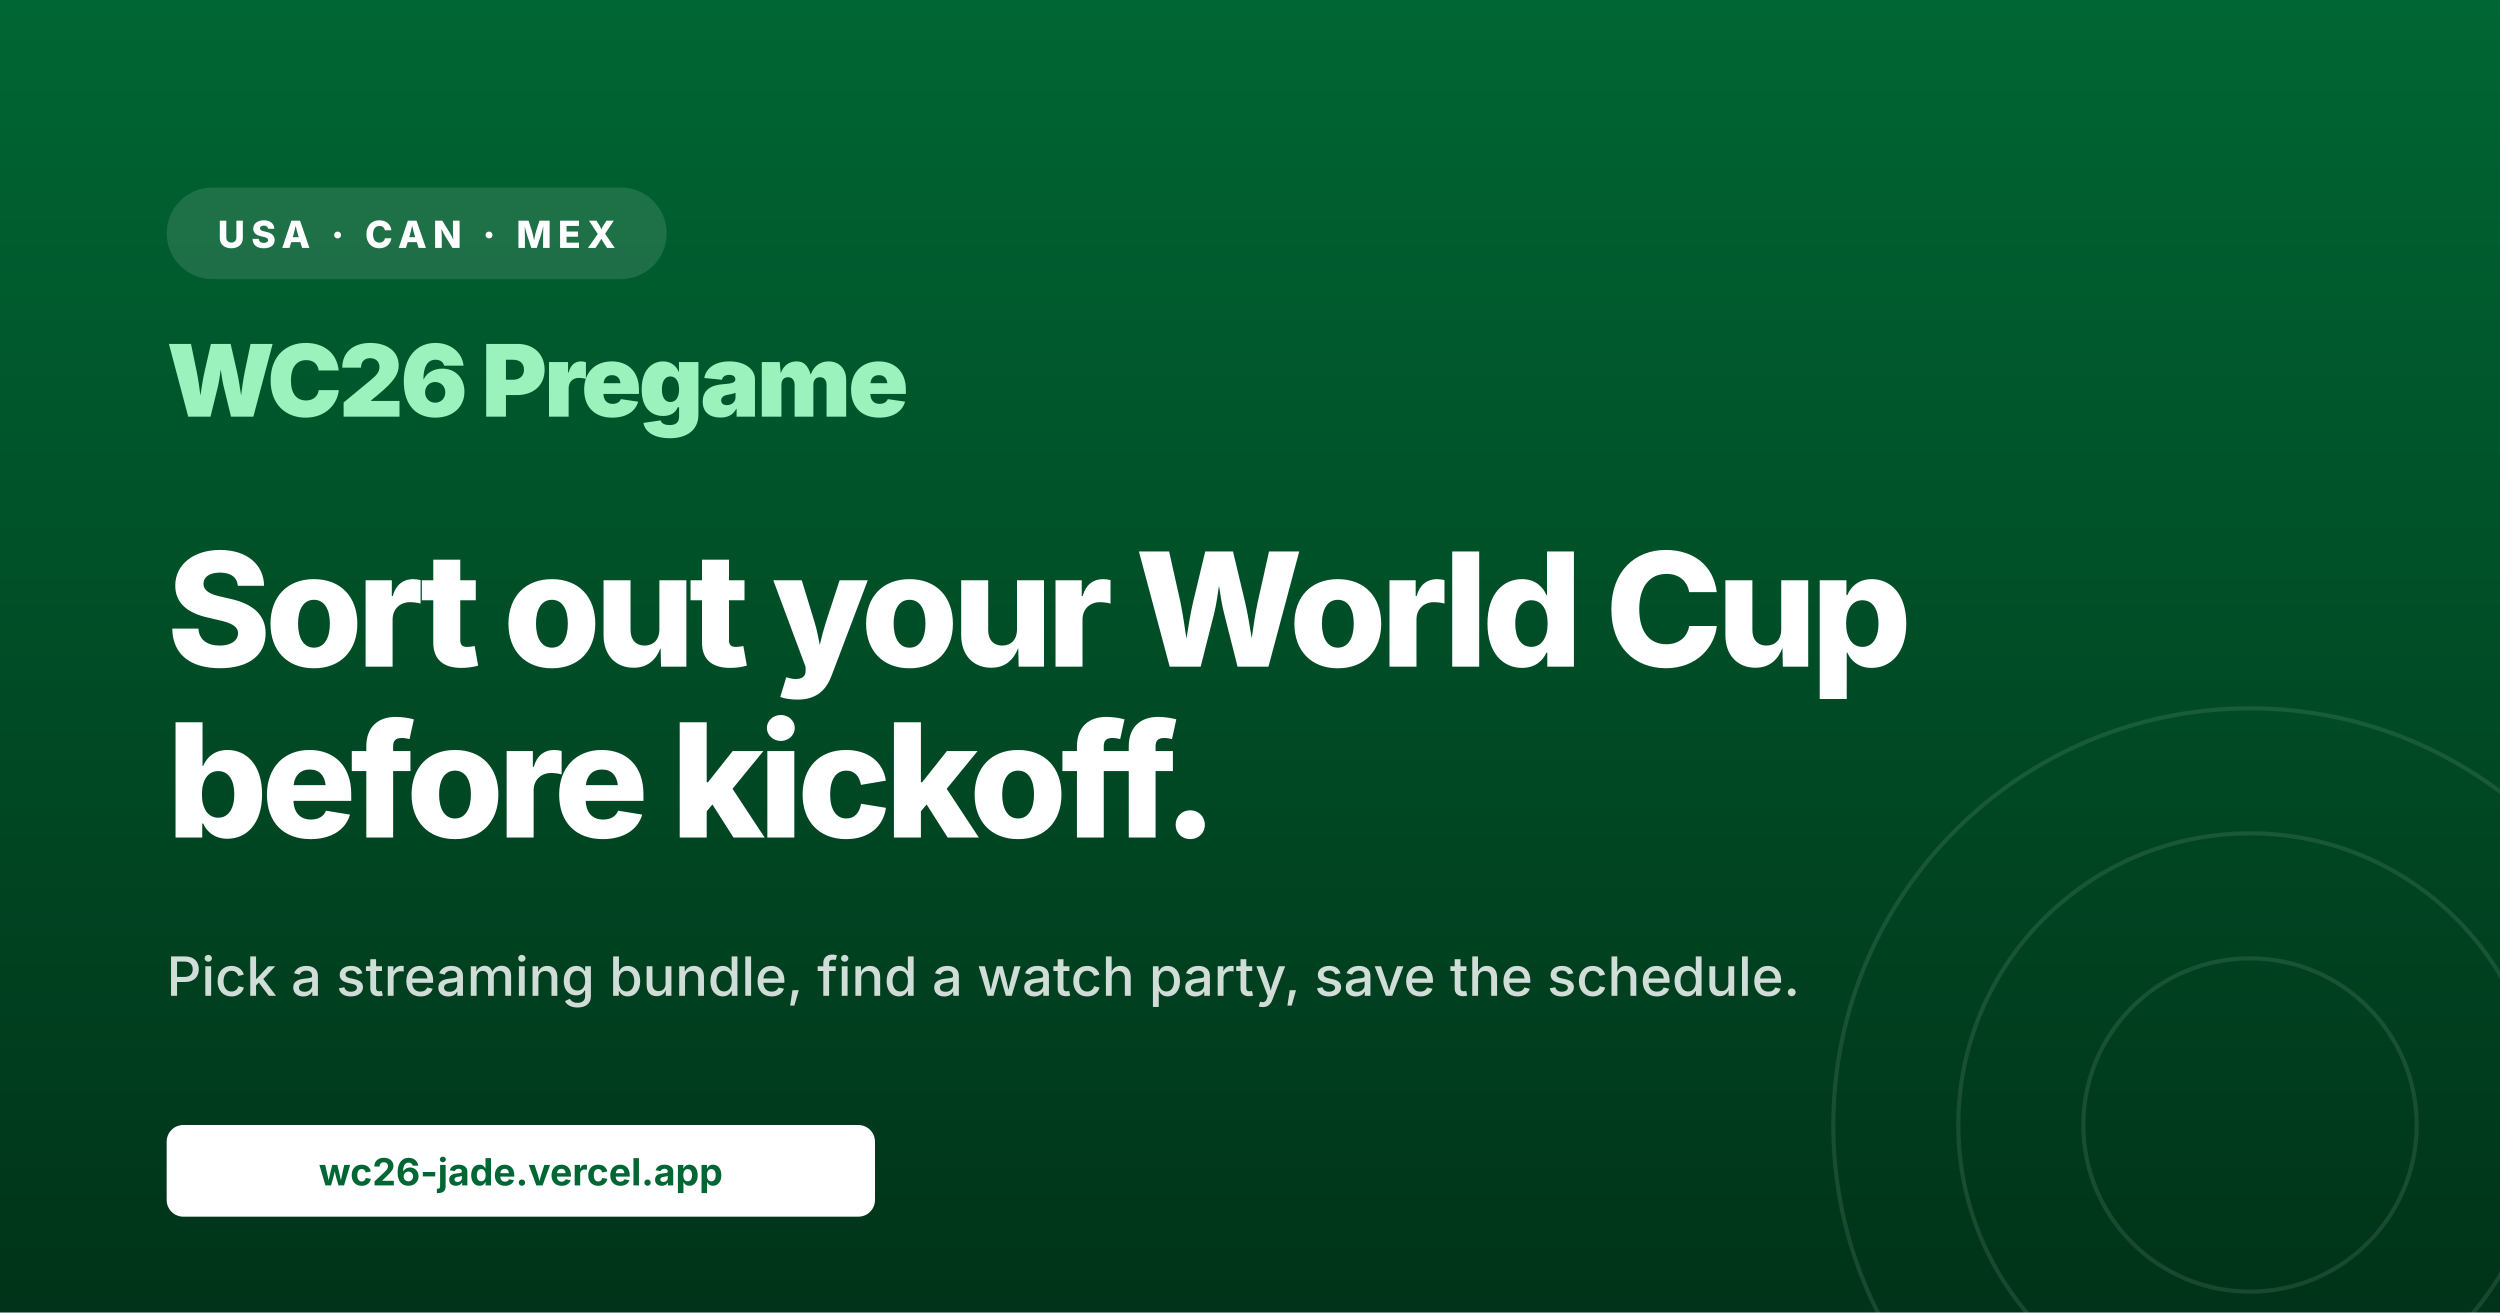
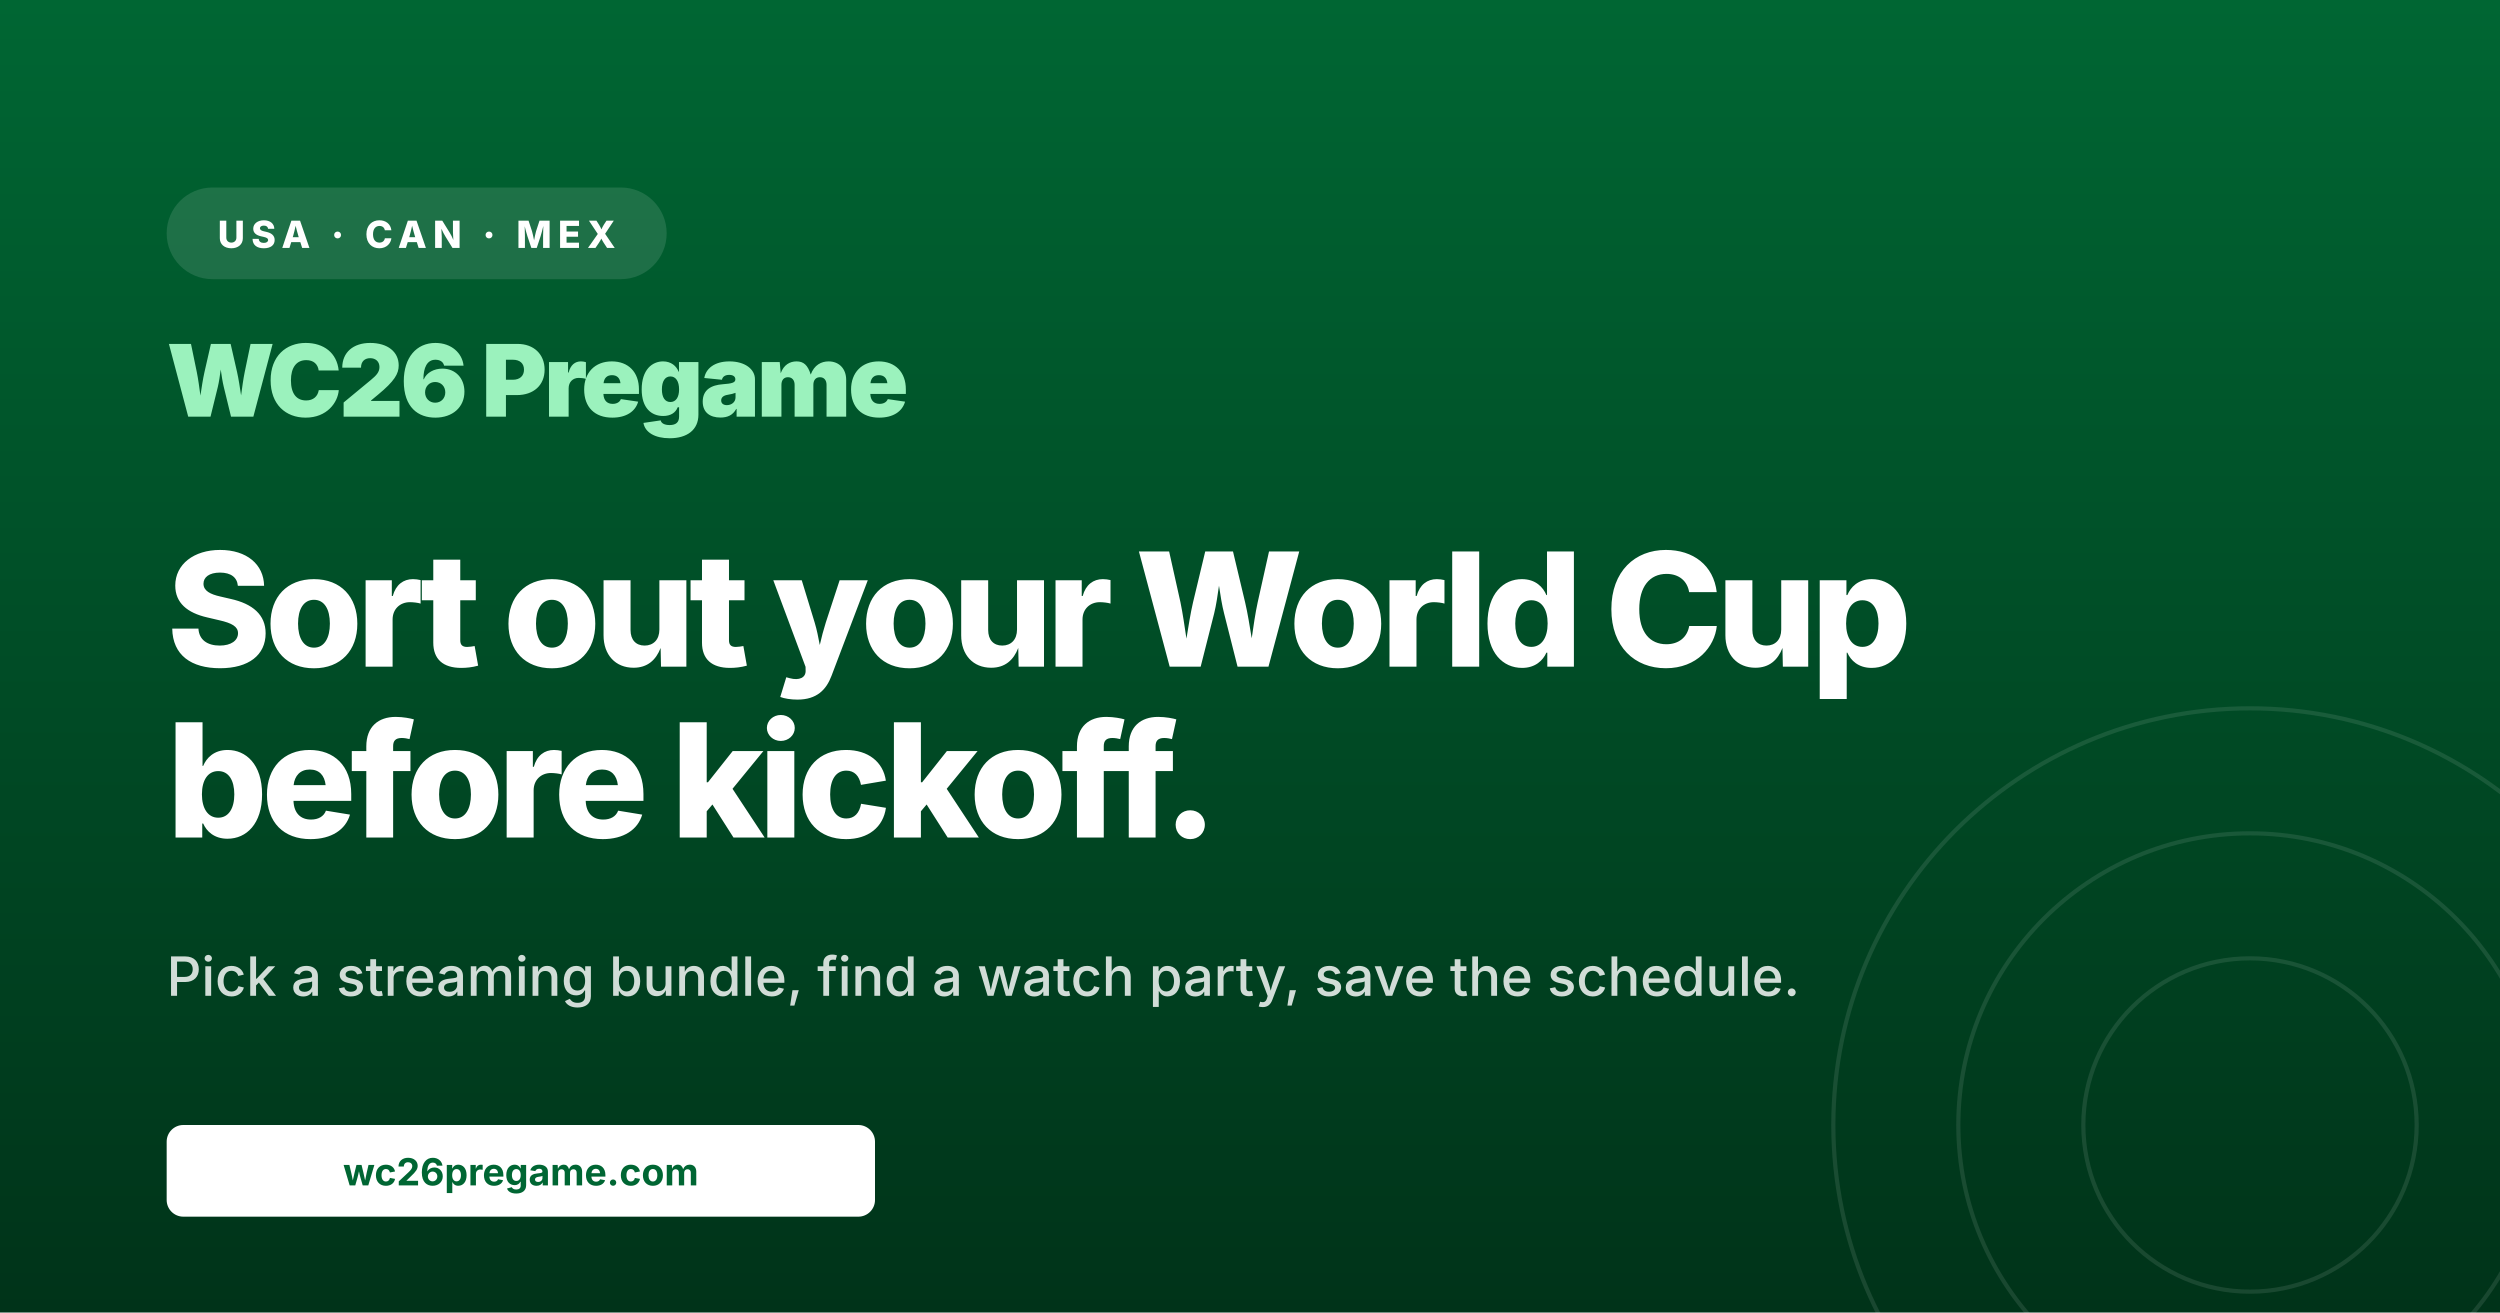
<svg xmlns="http://www.w3.org/2000/svg" viewBox="0 0 1200 630" width="1200" height="630">
  <defs>
    <linearGradient id="bg" x1="0" y1="0" x2="0" y2="1">
      <stop offset="0" stop-color="#006633" />
      <stop offset="1" stop-color="#003319" />
    </linearGradient>
  </defs>
  <rect width="1200" height="630" fill="url(#bg)" />
  <g opacity="0.10" fill="none" stroke="#fff" stroke-width="2">
    <circle cx="1080" cy="540" r="80" />
    <circle cx="1080" cy="540" r="140" />
    <circle cx="1080" cy="540" r="200" />
  </g>
  <g transform="translate(80, 90)">
    <rect x="0" y="0" width="240" height="44" rx="22" fill="#ffffff" opacity="0.12" />
    <text x="120" y="29" font-family="-apple-system, system-ui, sans-serif" font-size="18" font-weight="800" letter-spacing="3" text-anchor="middle" fill="#ffffff">USA · CAN · MEX</text>
  </g>
  <text x="80" y="200" font-family="-apple-system, system-ui, sans-serif" font-size="48" font-weight="900" fill="#9bf2bd" letter-spacing="-1.5">WC26 Pregame</text>
  <text x="80" y="320" font-family="-apple-system, system-ui, sans-serif" font-size="76" font-weight="800" fill="#ffffff" letter-spacing="-3">Sort out your World Cup</text>
  <text x="80" y="402" font-family="-apple-system, system-ui, sans-serif" font-size="76" font-weight="800" fill="#ffffff" letter-spacing="-3">before kickoff.</text>
  <text x="80" y="478" font-family="-apple-system, system-ui, sans-serif" font-size="26" font-weight="500" fill="#ffffff" opacity="0.82">Pick a streaming bundle, find a watch party, save the schedule.</text>
  <g transform="translate(80, 540)">
    <rect x="0" y="0" width="340" height="44" rx="8" fill="#ffffff" />
-     <text x="170" y="29" font-family="-apple-system, system-ui, sans-serif" font-size="18" font-weight="700" text-anchor="middle" fill="#006633">wc26-jade.vercel.app</text>
+     <text x="170" y="29" font-family="-apple-system, system-ui, sans-serif" font-size="18" font-weight="700" text-anchor="middle" fill="#006633">wc26pregame.com</text>
  </g>
</svg>
